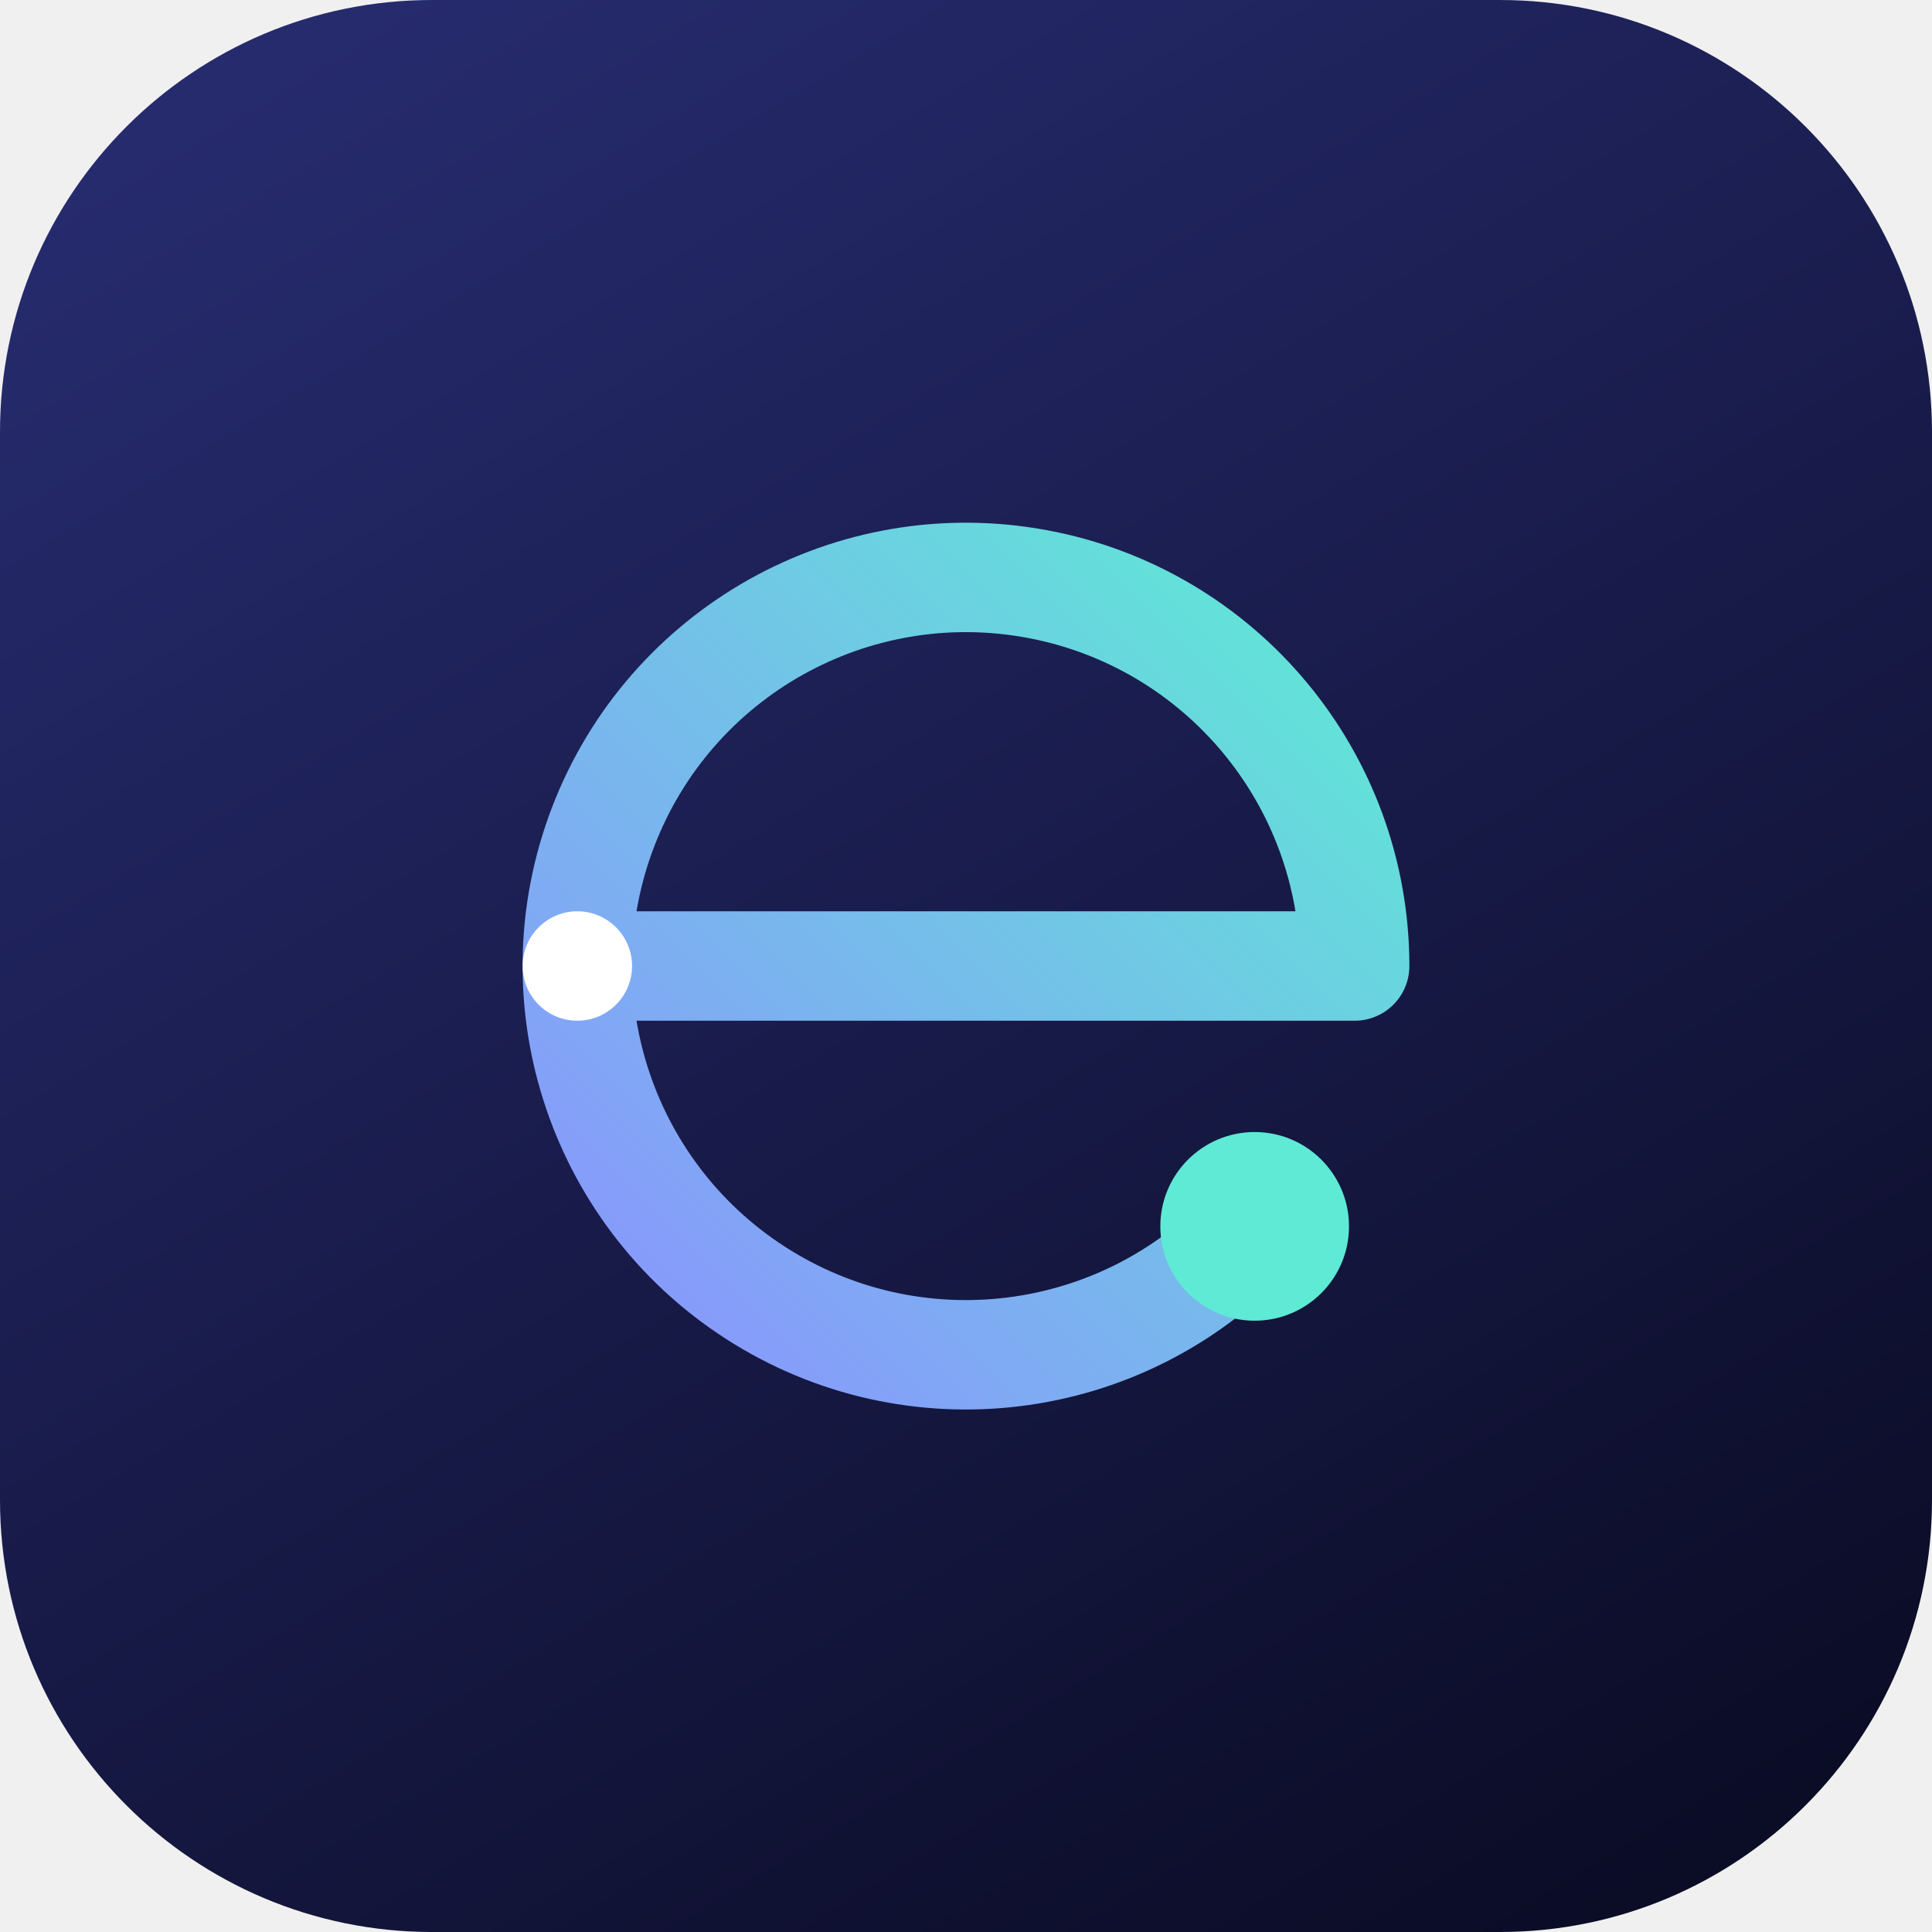
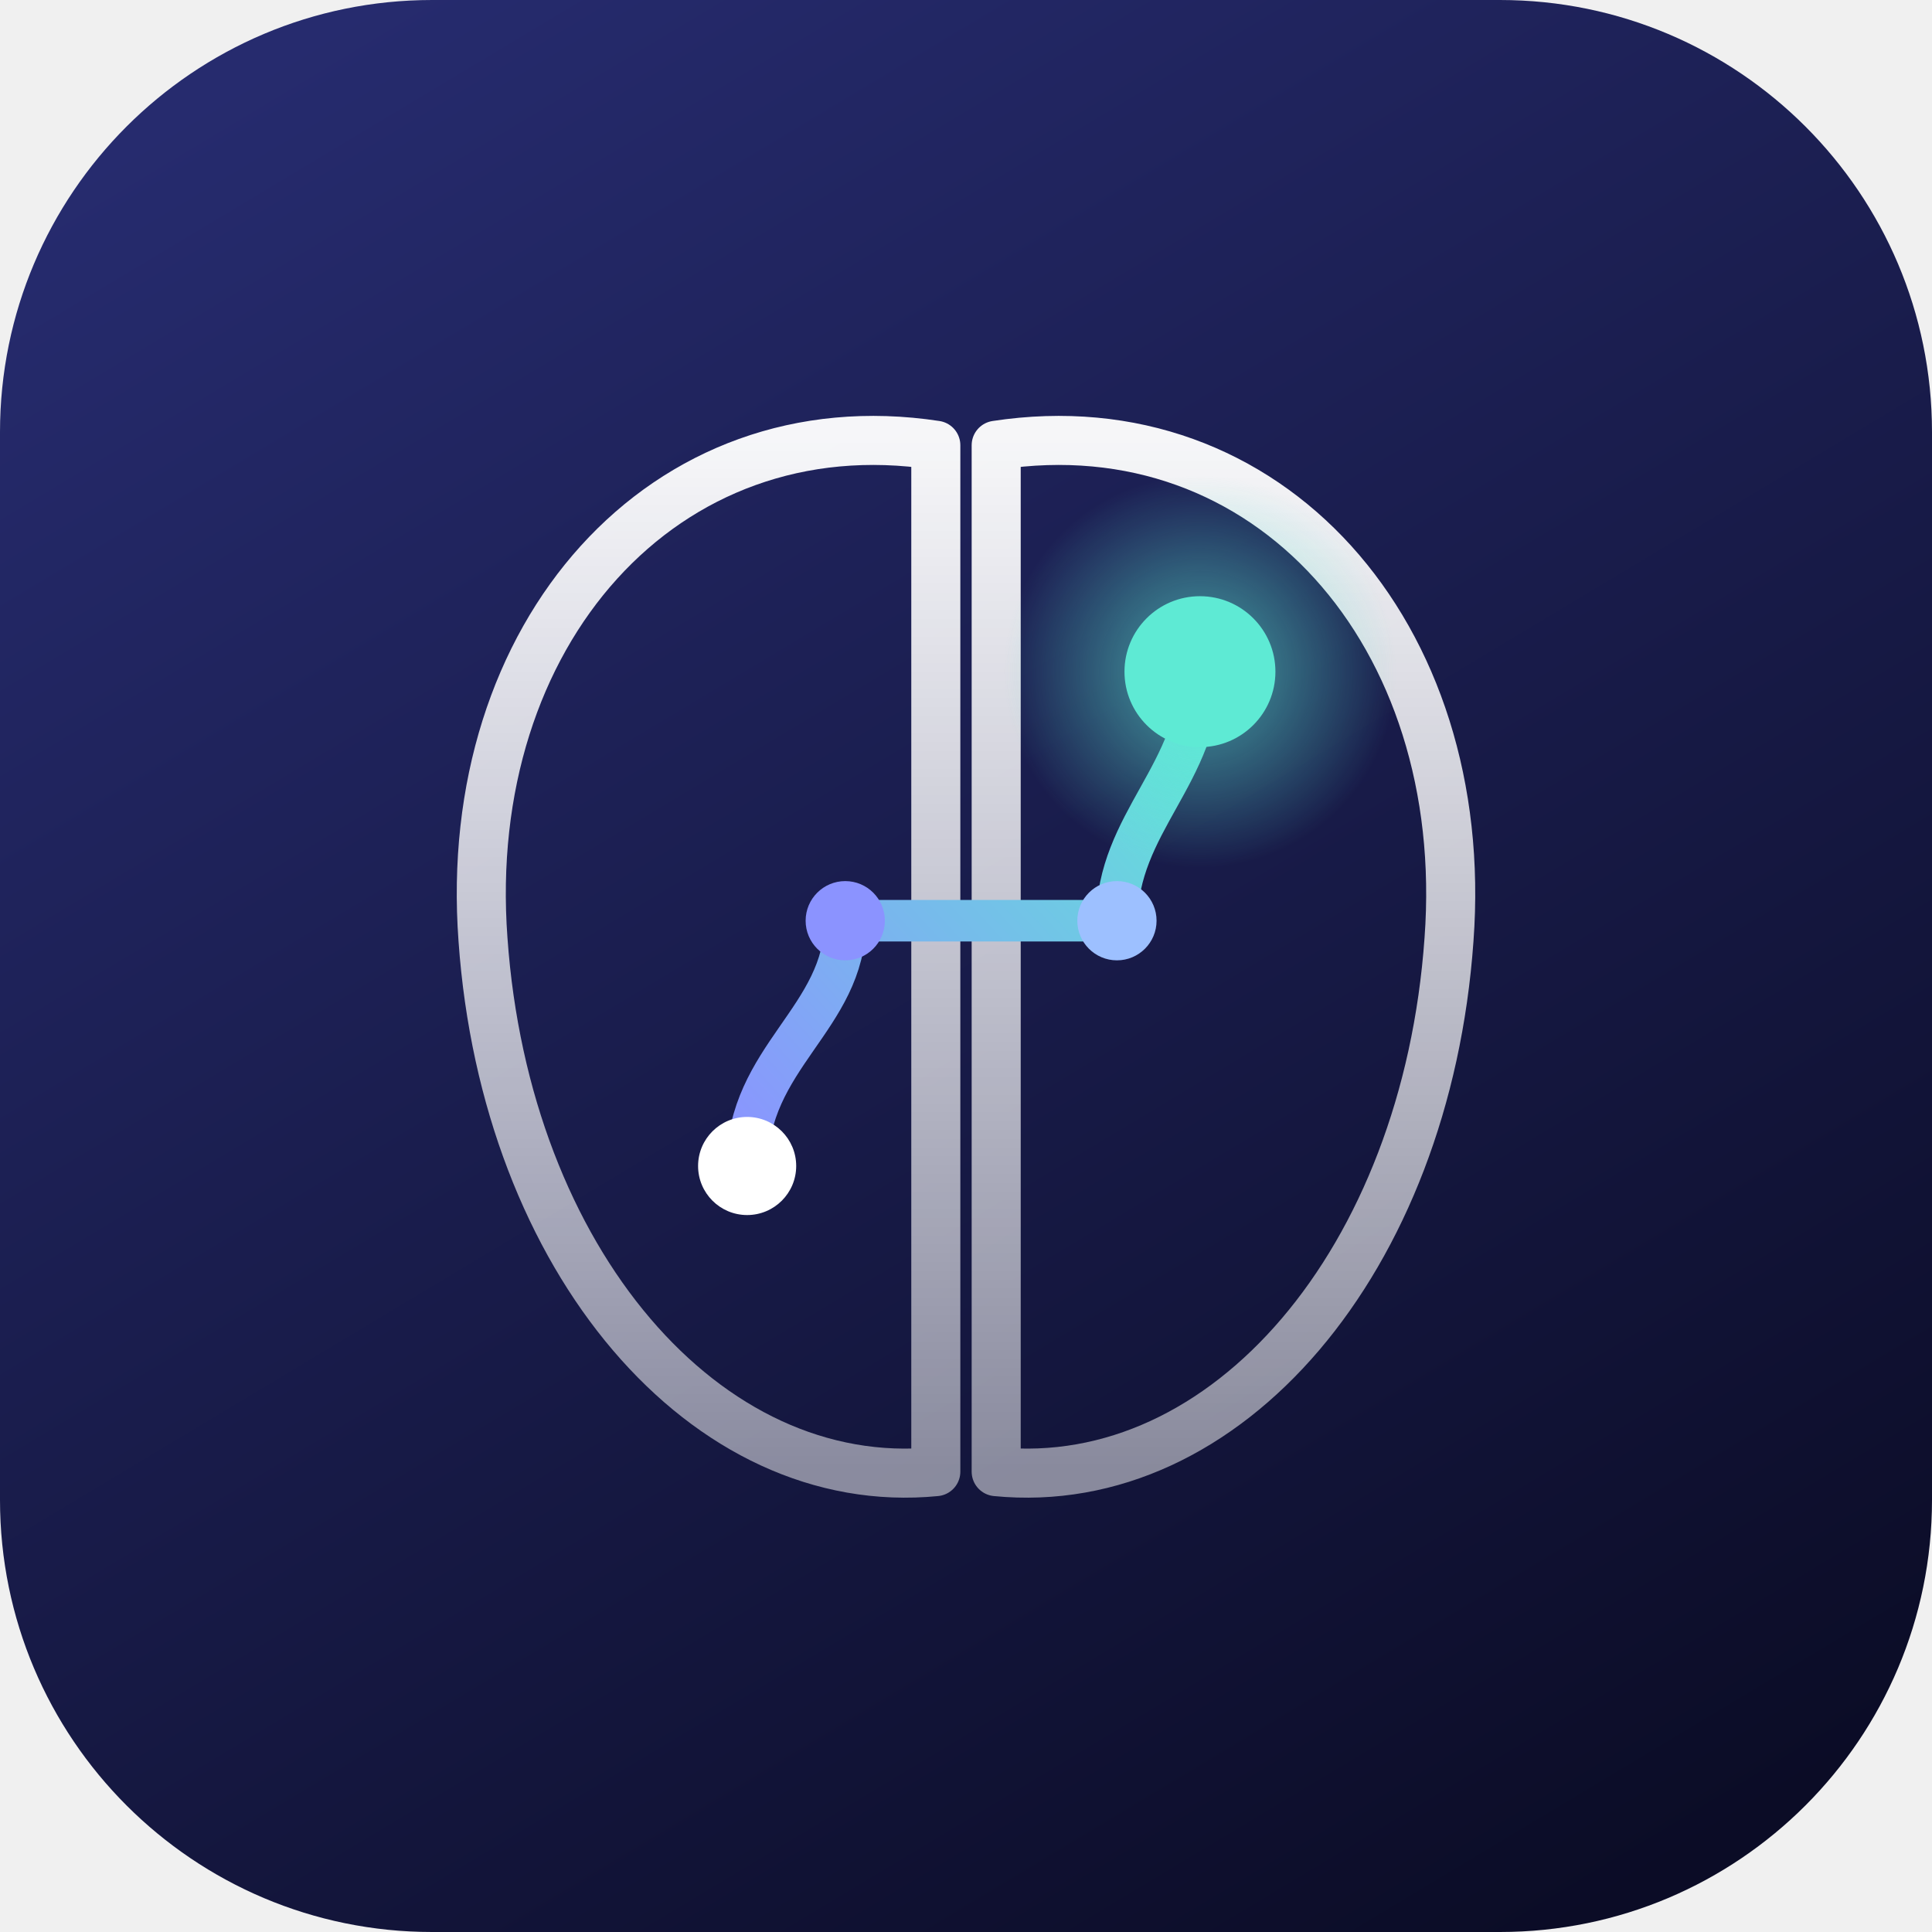
<svg xmlns="http://www.w3.org/2000/svg" viewBox="0 0 1024 1024" width="1024" height="1024" role="img" aria-label="Engram">
  <defs>
    <linearGradient id="bg" x1="0.2" y1="0" x2="0.8" y2="1">
      <stop offset="0" stop-color="#262B6E" />
      <stop offset="1" stop-color="#0B0C26" />
    </linearGradient>
+     <linearGradient id="shell" x1="0.5" y1="0" x2="0.5" y2="1">
+       <stop offset="0" stop-color="#FFFFFF" stop-opacity="0.96" />
+       <stop offset="1" stop-color="#FFFFFF" stop-opacity="0.5" />
+     </linearGradient>
    <linearGradient id="route" x1="0" y1="1" x2="1" y2="0">
      <stop offset="0" stop-color="#8B93FF" />
      <stop offset="1" stop-color="#5EEAD4" />
    </linearGradient>
+     <radialGradient id="glow" cx="0.5" cy="0.5" r="0.5">
+       <stop offset="0" stop-color="#5EEAD4" stop-opacity="0.65" />
+       <stop offset="1" stop-color="#5EEAD4" stop-opacity="0" />
+     </radialGradient>
  </defs>
  <rect width="1024" height="1024" rx="229" fill="url(#bg)" />
-   <path d="M306 512 H718 A206 206 0 1 0 665 650" fill="none" stroke="url(#route)" stroke-width="58" stroke-linecap="round" stroke-linejoin="round" />
-   <circle cx="306" cy="512" r="29" fill="#FFFFFF" />
-   <circle cx="665" cy="650" r="50" fill="#5EEAD4" />
+   <g fill="none" stroke="url(#shell)" stroke-width="26" stroke-linejoin="round">
+     <path d="M496 236 C352 214 244 336 256 498 C268 668 374 792 496 780 Z" />
+     <path d="M528 236 C672 214 780 336 768 498 C756 668 650 792 528 780 Z" />
+   </g>
+   <path d="M396 618 C396 560 448 540 448 488 L592 488 C592 436 636 410 636 356" fill="none" stroke="url(#route)" stroke-width="22" stroke-linecap="round" stroke-linejoin="round" />
+   <circle cx="636" cy="356" r="104" fill="url(#glow)" />
+   <circle cx="396" cy="618" r="26" fill="#FFFFFF" />
+   <circle cx="448" cy="488" r="21" fill="#8B93FF" />
+   <circle cx="592" cy="488" r="21" fill="#9DC0FF" />
+   <circle cx="636" cy="356" r="40" fill="#5EEAD4" />
</svg>
